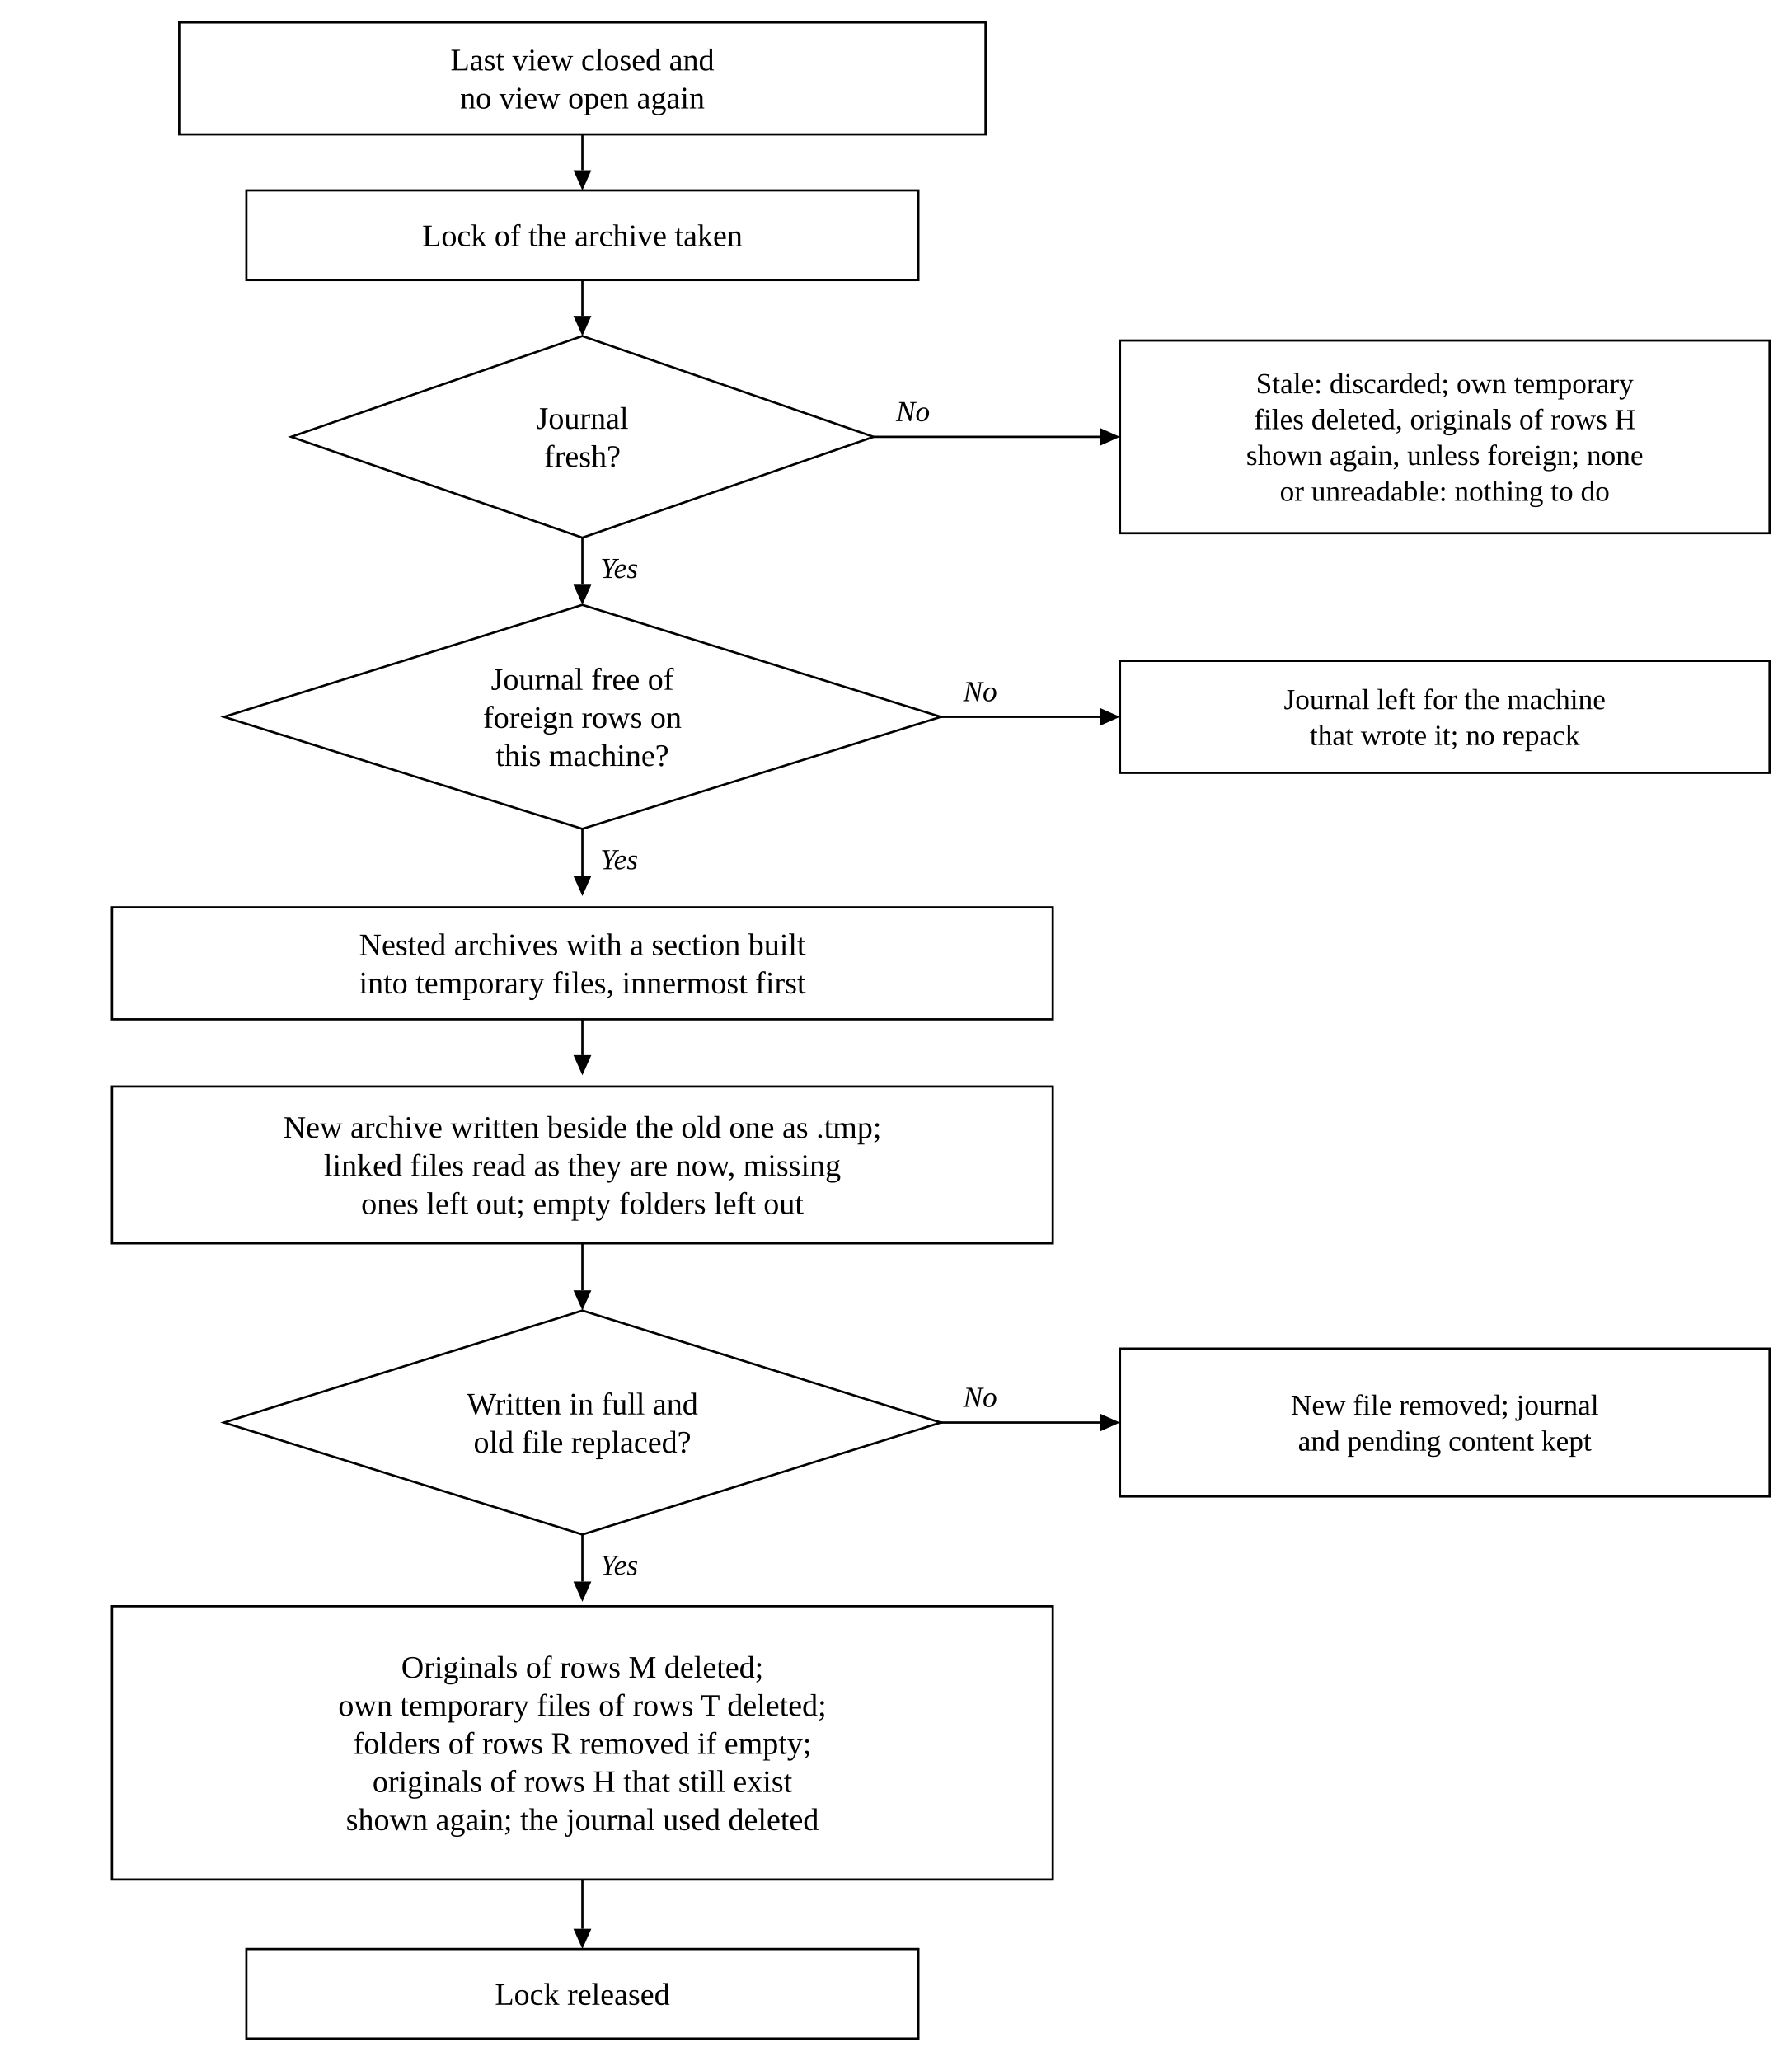
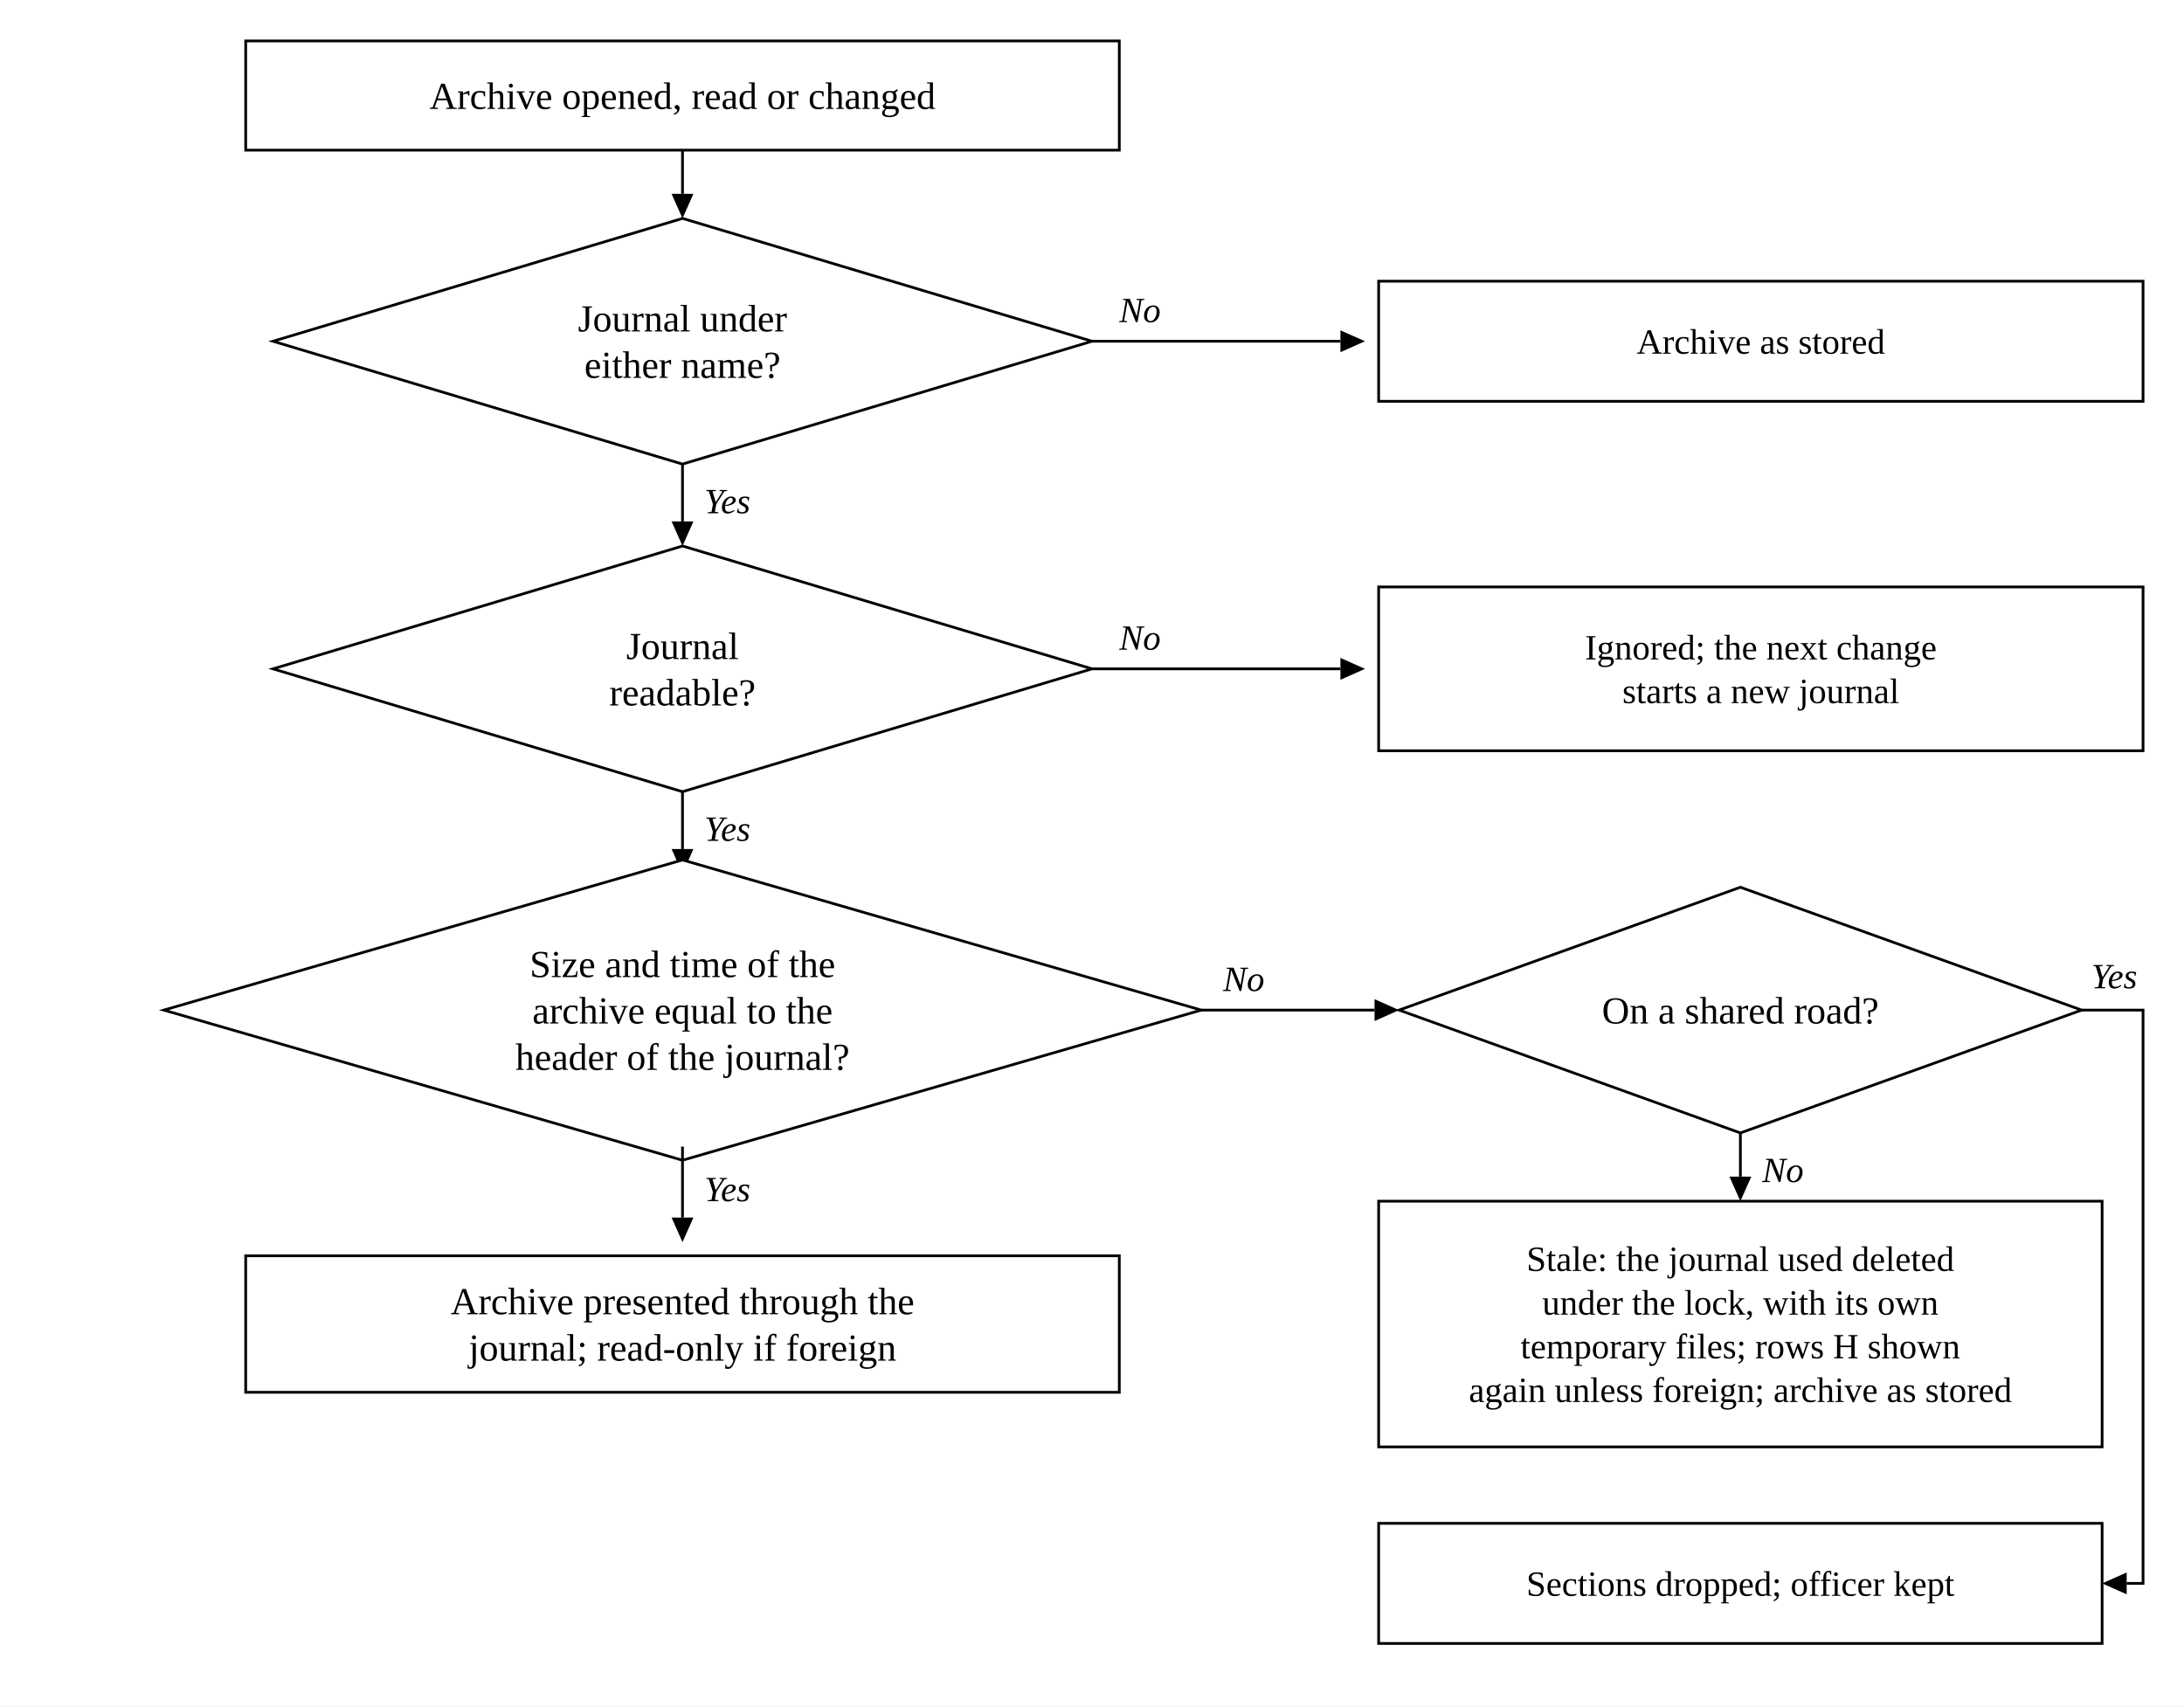
- <svg xmlns="http://www.w3.org/2000/svg" width="800" height="920" viewBox="0 0 800 920">
+ <svg xmlns="http://www.w3.org/2000/svg" width="800" height="625" viewBox="0 0 800 625">
  <rect width="100%" height="100%" fill="#ffffff" />
-   <rect x="80.0" y="10.0" width="360" height="50" fill="#ffffff" stroke="#000" stroke-width="1" />
-   <text x="260" y="31.4" text-anchor="middle" font-size="14" font-family="Times New Roman, Times, serif">Last view closed and</text>
-   <text x="260" y="48.4" text-anchor="middle" font-size="14" font-family="Times New Roman, Times, serif">no view open again</text>
-   <path d="M260 60 L260.0 76.0" fill="none" stroke="#000" stroke-width="1" />
-   <path d="M260 85 L256.0 76.0 L264.0 76.0 Z" fill="#000" />
-   <rect x="110.0" y="85.0" width="300" height="40" fill="#ffffff" stroke="#000" stroke-width="1" />
-   <text x="260" y="109.9" text-anchor="middle" font-size="14" font-family="Times New Roman, Times, serif">Lock of the archive taken</text>
-   <path d="M260 125 L260.0 141.0" fill="none" stroke="#000" stroke-width="1" />
-   <path d="M260 150 L256.0 141.0 L264.0 141.0 Z" fill="#000" />
-   <path d="M260 150.0 L390.0 195 L260 240.0 L130.0 195 Z" fill="#ffffff" stroke="#000" stroke-width="1" />
-   <text x="260" y="191.4" text-anchor="middle" font-size="14" font-family="Times New Roman, Times, serif">Journal</text>
-   <text x="260" y="208.4" text-anchor="middle" font-size="14" font-family="Times New Roman, Times, serif">fresh?</text>
-   <path d="M390 195 L491.0 195.0" fill="none" stroke="#000" stroke-width="1" />
-   <path d="M500 195 L491.0 199.0 L491.0 191.0 Z" fill="#000" />
-   <text x="400" y="188" text-anchor="start" font-size="13" font-family="Times New Roman, Times, serif" font-style="italic">No</text>
-   <rect x="500.0" y="152.0" width="290" height="86" fill="#ffffff" stroke="#000" stroke-width="1" />
-   <text x="645" y="175.55" text-anchor="middle" font-size="13" font-family="Times New Roman, Times, serif">Stale: discarded; own temporary</text>
-   <text x="645" y="191.55" text-anchor="middle" font-size="13" font-family="Times New Roman, Times, serif">files deleted, originals of rows H</text>
-   <text x="645" y="207.55" text-anchor="middle" font-size="13" font-family="Times New Roman, Times, serif">shown again, unless foreign; none</text>
-   <text x="645" y="223.55" text-anchor="middle" font-size="13" font-family="Times New Roman, Times, serif">or unreadable: nothing to do</text>
-   <path d="M260 240 L260.0 261.0" fill="none" stroke="#000" stroke-width="1" />
-   <path d="M260 270 L256.0 261.0 L264.0 261.0 Z" fill="#000" />
-   <text x="268" y="258" text-anchor="start" font-size="13" font-family="Times New Roman, Times, serif" font-style="italic">Yes</text>
-   <path d="M260 270.0 L420.0 320 L260 370.0 L100.0 320 Z" fill="#ffffff" stroke="#000" stroke-width="1" />
-   <text x="260" y="307.9" text-anchor="middle" font-size="14" font-family="Times New Roman, Times, serif">Journal free of</text>
-   <text x="260" y="324.9" text-anchor="middle" font-size="14" font-family="Times New Roman, Times, serif">foreign rows on</text>
-   <text x="260" y="341.9" text-anchor="middle" font-size="14" font-family="Times New Roman, Times, serif">this machine?</text>
-   <path d="M420 320 L491.0 320.0" fill="none" stroke="#000" stroke-width="1" />
-   <path d="M500 320 L491.0 324.0 L491.0 316.0 Z" fill="#000" />
-   <text x="430" y="313" text-anchor="start" font-size="13" font-family="Times New Roman, Times, serif" font-style="italic">No</text>
-   <rect x="500.0" y="295.0" width="290" height="50" fill="#ffffff" stroke="#000" stroke-width="1" />
-   <text x="645" y="316.55" text-anchor="middle" font-size="13" font-family="Times New Roman, Times, serif">Journal left for the machine</text>
-   <text x="645" y="332.55" text-anchor="middle" font-size="13" font-family="Times New Roman, Times, serif">that wrote it; no repack</text>
-   <path d="M260 370 L260.0 391.0" fill="none" stroke="#000" stroke-width="1" />
-   <path d="M260 400 L256.0 391.0 L264.0 391.0 Z" fill="#000" />
-   <text x="268" y="388" text-anchor="start" font-size="13" font-family="Times New Roman, Times, serif" font-style="italic">Yes</text>
-   <rect x="50.0" y="405.0" width="420" height="50" fill="#ffffff" stroke="#000" stroke-width="1" />
-   <text x="260" y="426.4" text-anchor="middle" font-size="14" font-family="Times New Roman, Times, serif">Nested archives with a section built</text>
-   <text x="260" y="443.4" text-anchor="middle" font-size="14" font-family="Times New Roman, Times, serif">into temporary files, innermost first</text>
-   <path d="M260 455 L260.0 471.0" fill="none" stroke="#000" stroke-width="1" />
-   <path d="M260 480 L256.0 471.0 L264.0 471.0 Z" fill="#000" />
-   <rect x="50.0" y="485.0" width="420" height="70" fill="#ffffff" stroke="#000" stroke-width="1" />
-   <text x="260" y="507.9" text-anchor="middle" font-size="14" font-family="Times New Roman, Times, serif">New archive written beside the old one as .tmp;</text>
-   <text x="260" y="524.9" text-anchor="middle" font-size="14" font-family="Times New Roman, Times, serif">linked files read as they are now, missing</text>
-   <text x="260" y="541.9" text-anchor="middle" font-size="14" font-family="Times New Roman, Times, serif">ones left out; empty folders left out</text>
-   <path d="M260 555 L260.0 576.0" fill="none" stroke="#000" stroke-width="1" />
-   <path d="M260 585 L256.0 576.0 L264.0 576.0 Z" fill="#000" />
-   <path d="M260 585.0 L420.0 635 L260 685.0 L100.0 635 Z" fill="#ffffff" stroke="#000" stroke-width="1" />
-   <text x="260" y="631.4" text-anchor="middle" font-size="14" font-family="Times New Roman, Times, serif">Written in full and</text>
-   <text x="260" y="648.4" text-anchor="middle" font-size="14" font-family="Times New Roman, Times, serif">old file replaced?</text>
-   <path d="M420 635 L491.0 635.0" fill="none" stroke="#000" stroke-width="1" />
-   <path d="M500 635 L491.0 639.0 L491.0 631.0 Z" fill="#000" />
-   <text x="430" y="628" text-anchor="start" font-size="13" font-family="Times New Roman, Times, serif" font-style="italic">No</text>
-   <rect x="500.0" y="602.0" width="290" height="66" fill="#ffffff" stroke="#000" stroke-width="1" />
-   <text x="645" y="631.55" text-anchor="middle" font-size="13" font-family="Times New Roman, Times, serif">New file removed; journal</text>
-   <text x="645" y="647.55" text-anchor="middle" font-size="13" font-family="Times New Roman, Times, serif">and pending content kept</text>
-   <path d="M260 685 L260.0 706.0" fill="none" stroke="#000" stroke-width="1" />
-   <path d="M260 715 L256.0 706.0 L264.0 706.0 Z" fill="#000" />
-   <text x="268" y="703" text-anchor="start" font-size="13" font-family="Times New Roman, Times, serif" font-style="italic">Yes</text>
-   <rect x="50.0" y="717.0" width="420" height="122" fill="#ffffff" stroke="#000" stroke-width="1" />
-   <text x="260" y="748.9" text-anchor="middle" font-size="14" font-family="Times New Roman, Times, serif">Originals of rows M deleted;</text>
-   <text x="260" y="765.9" text-anchor="middle" font-size="14" font-family="Times New Roman, Times, serif">own temporary files of rows T deleted;</text>
-   <text x="260" y="782.9" text-anchor="middle" font-size="14" font-family="Times New Roman, Times, serif">folders of rows R removed if empty;</text>
-   <text x="260" y="799.9" text-anchor="middle" font-size="14" font-family="Times New Roman, Times, serif">originals of rows H that still exist</text>
-   <text x="260" y="816.9" text-anchor="middle" font-size="14" font-family="Times New Roman, Times, serif">shown again; the journal used deleted</text>
-   <path d="M260 839 L260.0 861.0" fill="none" stroke="#000" stroke-width="1" />
-   <path d="M260 870 L256.0 861.0 L264.0 861.0 Z" fill="#000" />
-   <rect x="110.0" y="870.0" width="300" height="40" fill="#ffffff" stroke="#000" stroke-width="1" />
-   <text x="260" y="894.9" text-anchor="middle" font-size="14" font-family="Times New Roman, Times, serif">Lock released</text>
+   <rect x="90.0" y="15.0" width="320" height="40" fill="#ffffff" stroke="#000" stroke-width="1" />
+   <text x="250" y="39.9" text-anchor="middle" font-size="14" font-family="Times New Roman, Times, serif">Archive opened, read or changed</text>
+   <path d="M250 55 L250.0 71.0" fill="none" stroke="#000" stroke-width="1" />
+   <path d="M250 80 L246.0 71.0 L254.0 71.0 Z" fill="#000" />
+   <path d="M250 80.0 L400.0 125 L250 170.0 L100.0 125 Z" fill="#ffffff" stroke="#000" stroke-width="1" />
+   <text x="250" y="121.4" text-anchor="middle" font-size="14" font-family="Times New Roman, Times, serif">Journal under</text>
+   <text x="250" y="138.4" text-anchor="middle" font-size="14" font-family="Times New Roman, Times, serif">either name?</text>
+   <path d="M400 125 L491.0 125.0" fill="none" stroke="#000" stroke-width="1" />
+   <path d="M500 125 L491.0 129.0 L491.0 121.0 Z" fill="#000" />
+   <text x="410" y="118" text-anchor="start" font-size="13" font-family="Times New Roman, Times, serif" font-style="italic">No</text>
+   <rect x="505.0" y="103.0" width="280" height="44" fill="#ffffff" stroke="#000" stroke-width="1" />
+   <text x="645" y="129.55" text-anchor="middle" font-size="13" font-family="Times New Roman, Times, serif">Archive as stored</text>
+   <path d="M250 170 L250.0 191.0" fill="none" stroke="#000" stroke-width="1" />
+   <path d="M250 200 L246.0 191.0 L254.0 191.0 Z" fill="#000" />
+   <text x="258" y="188" text-anchor="start" font-size="13" font-family="Times New Roman, Times, serif" font-style="italic">Yes</text>
+   <path d="M250 200.0 L400.0 245 L250 290.0 L100.0 245 Z" fill="#ffffff" stroke="#000" stroke-width="1" />
+   <text x="250" y="241.4" text-anchor="middle" font-size="14" font-family="Times New Roman, Times, serif">Journal</text>
+   <text x="250" y="258.4" text-anchor="middle" font-size="14" font-family="Times New Roman, Times, serif">readable?</text>
+   <path d="M400 245 L491.0 245.0" fill="none" stroke="#000" stroke-width="1" />
+   <path d="M500 245 L491.0 249.0 L491.0 241.0 Z" fill="#000" />
+   <text x="410" y="238" text-anchor="start" font-size="13" font-family="Times New Roman, Times, serif" font-style="italic">No</text>
+   <rect x="505.0" y="215.0" width="280" height="60" fill="#ffffff" stroke="#000" stroke-width="1" />
+   <text x="645" y="241.55" text-anchor="middle" font-size="13" font-family="Times New Roman, Times, serif">Ignored; the next change</text>
+   <text x="645" y="257.55" text-anchor="middle" font-size="13" font-family="Times New Roman, Times, serif">starts a new journal</text>
+   <path d="M250 290 L250.0 311.0" fill="none" stroke="#000" stroke-width="1" />
+   <path d="M250 320 L246.0 311.0 L254.0 311.0 Z" fill="#000" />
+   <text x="258" y="308" text-anchor="start" font-size="13" font-family="Times New Roman, Times, serif" font-style="italic">Yes</text>
+   <path d="M250 315.0 L440.0 370 L250 425.0 L60.0 370 Z" fill="#ffffff" stroke="#000" stroke-width="1" />
+   <text x="250" y="357.9" text-anchor="middle" font-size="14" font-family="Times New Roman, Times, serif">Size and time of the</text>
+   <text x="250" y="374.9" text-anchor="middle" font-size="14" font-family="Times New Roman, Times, serif">archive equal to the</text>
+   <text x="250" y="391.9" text-anchor="middle" font-size="14" font-family="Times New Roman, Times, serif">header of the journal?</text>
+   <path d="M440 370 L503.5 370.0" fill="none" stroke="#000" stroke-width="1" />
+   <path d="M512.5 370 L503.5 374.0 L503.5 366.0 Z" fill="#000" />
+   <text x="448" y="363" text-anchor="start" font-size="13" font-family="Times New Roman, Times, serif" font-style="italic">No</text>
+   <path d="M637.5 325.0 L762.5 370 L637.5 415.0 L512.5 370 Z" fill="#ffffff" stroke="#000" stroke-width="1" />
+   <text x="637.5" y="374.9" text-anchor="middle" font-size="14" font-family="Times New Roman, Times, serif">On a shared road?</text>
+   <path d="M637.5 415 L637.5 431.0" fill="none" stroke="#000" stroke-width="1" />
+   <path d="M637.5 440 L633.5 431.0 L641.5 431.0 Z" fill="#000" />
+   <text x="645.5" y="433" text-anchor="start" font-size="13" font-family="Times New Roman, Times, serif" font-style="italic">No</text>
+   <rect x="505.0" y="440.0" width="265" height="90" fill="#ffffff" stroke="#000" stroke-width="1" />
+   <text x="637.5" y="465.55" text-anchor="middle" font-size="13" font-family="Times New Roman, Times, serif">Stale: the journal used deleted</text>
+   <text x="637.5" y="481.55" text-anchor="middle" font-size="13" font-family="Times New Roman, Times, serif">under the lock, with its own</text>
+   <text x="637.5" y="497.55" text-anchor="middle" font-size="13" font-family="Times New Roman, Times, serif">temporary files; rows H shown</text>
+   <text x="637.5" y="513.55" text-anchor="middle" font-size="13" font-family="Times New Roman, Times, serif">again unless foreign; archive as stored</text>
+   <path d="M762.5 370 L785 370 L785 580 L779.0 580" fill="none" stroke="#000" stroke-width="1" />
+   <path d="M770 580 L779.0 576.0 L779.0 584.0 Z" fill="#000" />
+   <text x="766" y="362" text-anchor="start" font-size="13" font-family="Times New Roman, Times, serif" font-style="italic">Yes</text>
+   <rect x="505.0" y="558.0" width="265" height="44" fill="#ffffff" stroke="#000" stroke-width="1" />
+   <text x="637.5" y="584.55" text-anchor="middle" font-size="13" font-family="Times New Roman, Times, serif">Sections dropped; officer kept</text>
+   <path d="M250 420 L250.0 446.0" fill="none" stroke="#000" stroke-width="1" />
+   <path d="M250 455 L246.0 446.0 L254.0 446.0 Z" fill="#000" />
+   <text x="258" y="440" text-anchor="start" font-size="13" font-family="Times New Roman, Times, serif" font-style="italic">Yes</text>
+   <rect x="90.0" y="460.0" width="320" height="50" fill="#ffffff" stroke="#000" stroke-width="1" />
+   <text x="250" y="481.4" text-anchor="middle" font-size="14" font-family="Times New Roman, Times, serif">Archive presented through the</text>
+   <text x="250" y="498.4" text-anchor="middle" font-size="14" font-family="Times New Roman, Times, serif">journal; read-only if foreign</text>
</svg>
